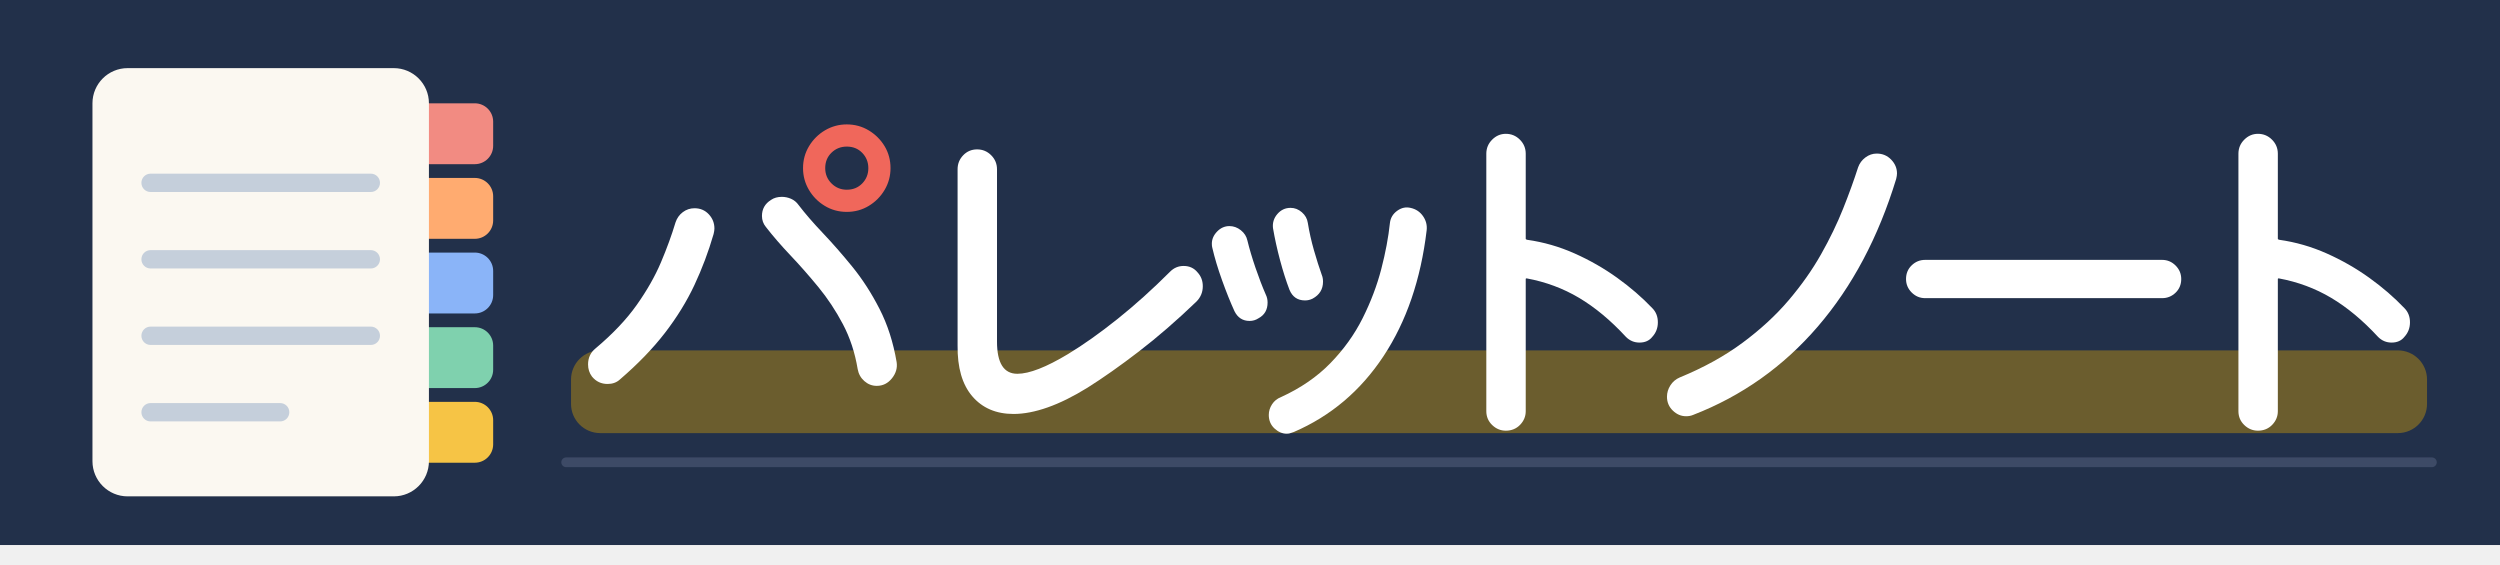
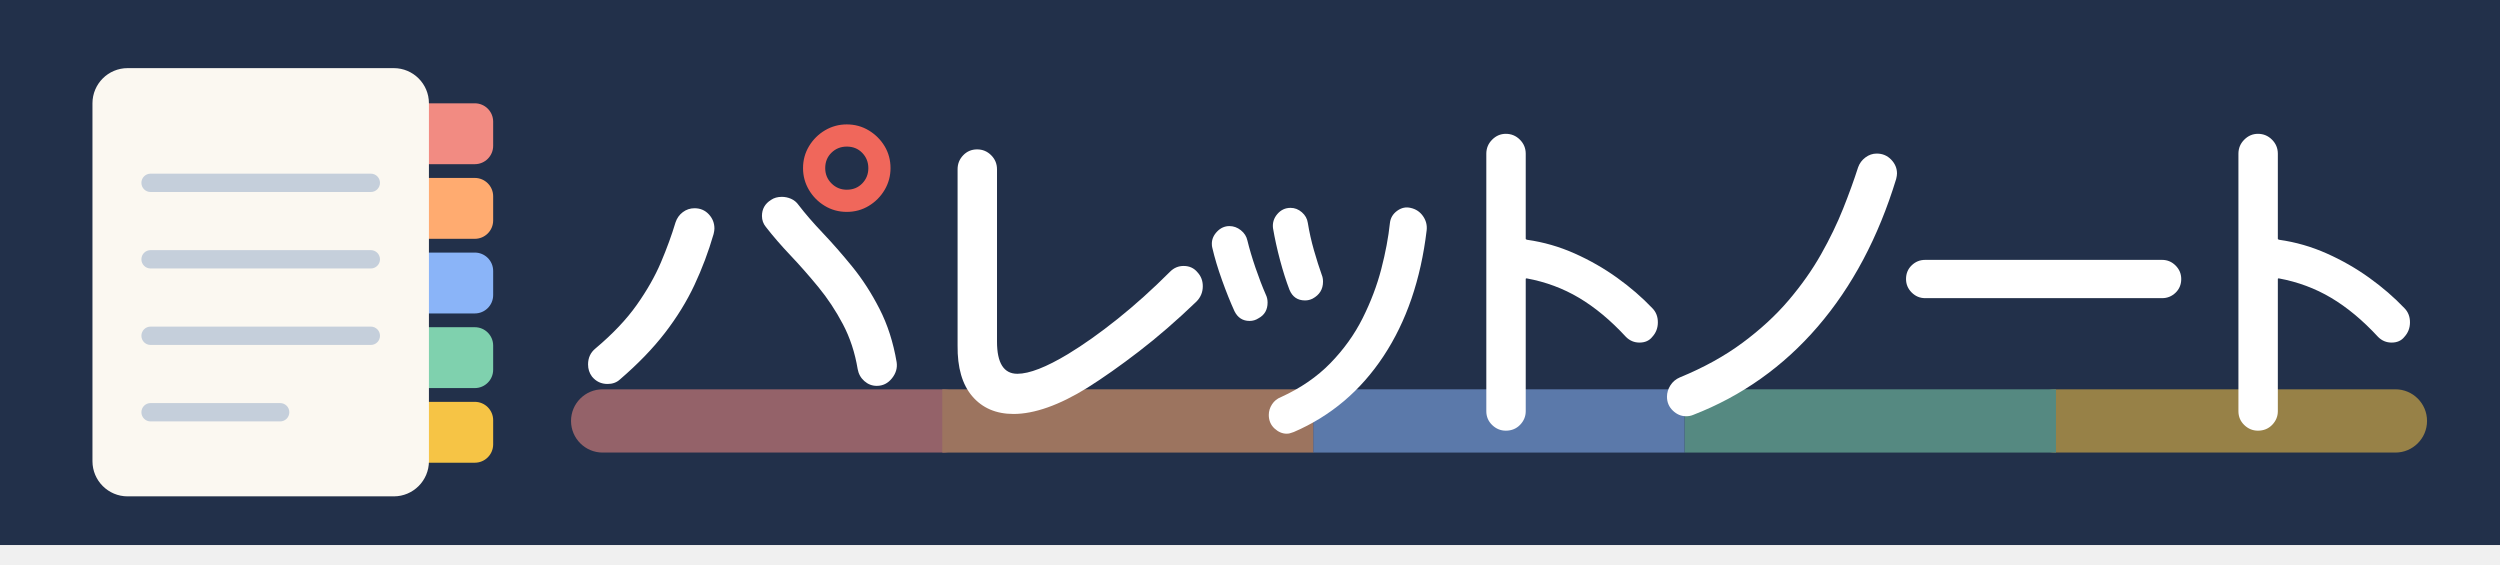
<svg xmlns="http://www.w3.org/2000/svg" viewBox="-38.0 -56.0 1027.476 232">
  <path fill="#22304A" d="M-78,-96 L1029.476,-96 L1029.476,168 L-78,168 L-78,-96 Z" />
  <path fill="#F28B82" d="M126.971,-13.543 L157.143,-13.543 C161.309,-13.543 164.686,-10.166 164.686,-6 L164.686,3.931 C164.686,8.097 161.309,11.474 157.143,11.474 L126.971,11.474 C122.806,11.474 119.429,8.097 119.429,3.931 L119.429,-6 C119.429,-10.166 122.806,-13.543 126.971,-13.543 Z" />
  <path fill="#FFAB70" d="M126.971,17.131 L157.143,17.131 C161.309,17.131 164.686,20.508 164.686,24.674 L164.686,34.606 C164.686,38.772 161.309,42.149 157.143,42.149 L126.971,42.149 C122.806,42.149 119.429,38.772 119.429,34.606 L119.429,24.674 C119.429,20.508 122.806,17.131 126.971,17.131 Z" />
  <path fill="#8AB4F8" d="M126.971,47.806 L157.143,47.806 C161.309,47.806 164.686,51.183 164.686,55.349 L164.686,65.28 C164.686,69.446 161.309,72.823 157.143,72.823 L126.971,72.823 C122.806,72.823 119.429,69.446 119.429,65.28 L119.429,55.349 C119.429,51.183 122.806,47.806 126.971,47.806 Z" />
  <path fill="#7FD1AE" d="M126.971,78.48 L157.143,78.48 C161.309,78.48 164.686,81.857 164.686,86.023 L164.686,95.954 C164.686,100.12 161.309,103.497 157.143,103.497 L126.971,103.497 C122.806,103.497 119.429,100.12 119.429,95.954 L119.429,86.023 C119.429,81.857 122.806,78.48 126.971,78.48 Z" />
  <path fill="#F6C445" d="M126.971,109.154 L157.143,109.154 C161.309,109.154 164.686,112.531 164.686,116.697 L164.686,126.629 C164.686,130.794 161.309,134.171 157.143,134.171 L126.971,134.171 C122.806,134.171 119.429,130.794 119.429,126.629 L119.429,116.697 C119.429,112.531 122.806,109.154 126.971,109.154 Z" />
  <path fill="#FBF8F1" d="M14.457,-28 L123.829,-28 C131.813,-28 138.286,-21.527 138.286,-13.543 L138.286,133.543 C138.286,141.527 131.813,148 123.829,148 L14.457,148 C6.473,148 0,141.527 0,133.543 L0,-13.543 C0,-21.527 6.473,-28 14.457,-28 Z" />
  <path fill="#C5CFDB" d="M23.886,15.371 L114.4,15.371 C116.483,15.371 118.171,17.06 118.171,19.143 L118.171,19.143 C118.171,21.226 116.483,22.914 114.4,22.914 L23.886,22.914 C21.803,22.914 20.114,21.226 20.114,19.143 L20.114,19.143 C20.114,17.06 21.803,15.371 23.886,15.371 Z M23.886,46.8 L114.4,46.8 C116.483,46.8 118.171,48.488 118.171,50.571 L118.171,50.571 C118.171,52.654 116.483,54.343 114.4,54.343 L23.886,54.343 C21.803,54.343 20.114,52.654 20.114,50.571 L20.114,50.571 C20.114,48.488 21.803,46.8 23.886,46.8 Z M23.886,78.229 L114.4,78.229 C116.483,78.229 118.171,79.917 118.171,82 L118.171,82 C118.171,84.083 116.483,85.771 114.4,85.771 L23.886,85.771 C21.803,85.771 20.114,84.083 20.114,82 L20.114,82 C20.114,79.917 21.803,78.229 23.886,78.229 Z M23.886,109.657 L77.138,109.657 C79.221,109.657 80.91,111.346 80.91,113.429 L80.91,113.429 C80.91,115.511 79.221,117.2 77.138,117.2 L23.886,117.2 C21.803,117.2 20.114,115.512 20.114,113.429 L20.114,113.429 C20.114,111.346 21.803,109.657 23.886,109.657 Z" />
-   <path fill="#6B5D2E" d="M208.686,88 L947.486,88 C954.113,88 959.486,93.373 959.486,100 L959.486,110 C959.486,116.627 954.113,122 947.486,122 L208.686,122 C202.058,122 196.686,116.627 196.686,110 L196.686,100 C196.686,93.373 202.058,88 208.686,88 Z" />
-   <path fill="#3D4A66" d="M194.686,132 L961.486,132 C962.59,132 963.486,132.895 963.486,134 L963.486,134 C963.486,135.105 962.59,136 961.486,136 L194.686,136 C193.581,136 192.686,135.105 192.686,134 L192.686,134 C192.686,132.895 193.581,132 194.686,132 Z" />
+   <path fill="#946269" d="M209.686,104 L349.286,104 C356.465,104 362.286,109.82 362.286,117 L362.286,117 C362.286,124.18 356.465,130 349.286,130 L209.686,130 C202.506,130 196.686,124.18 196.686,117 L196.686,117 C196.686,109.82 202.506,104 209.686,104 Z" />
+   <path fill="#978147" d="M806.886,104 L946.486,104 C953.665,104 959.486,109.82 959.486,117 L959.486,117 C959.486,124.18 953.665,130 946.486,130 L806.886,130 C799.706,130 793.886,124.18 793.886,117 L793.886,117 C793.886,109.82 799.706,104 806.886,104 Z" />
+   <path fill="#9C745F" d="M349.286,104 L501.886,104 L501.886,130 L349.286,130 L349.286,104 Z" />
+   <path fill="#5B79AA" d="M501.786,104 L654.386,104 L654.386,130 L501.786,130 L501.786,104 Z" />
+   <path fill="#558981" d="M654.386,104 L806.986,104 L806.986,130 L654.386,130 L654.386,104 Z" />
  <path fill="#FFFFFF" d="M322.345,101.586 Q319.848,101.586 317.898,99.87 Q315.947,98.153 315.479,95.501 Q313.762,85.202 309.315,76.775 Q304.868,68.349 299.094,61.326 Q293.32,54.304 287.625,48.296 Q281.929,42.289 277.56,36.671 Q276.155,34.954 276.155,32.77 Q276.155,29.025 279.432,26.996 Q280.993,25.904 283.333,25.904 Q285.05,25.904 286.688,26.606 Q288.327,27.308 289.419,28.869 Q293.476,34.174 299.406,40.416 Q305.336,46.658 311.5,54.226 Q317.664,61.795 322.579,71.391 Q327.495,80.988 329.523,93.004 Q329.991,96.125 327.807,98.856 Q325.622,101.586 322.345,101.586 Z M216.077,99.246 Q214.361,100.806 211.708,100.806 Q208.275,100.806 206.09,98.153 Q204.686,96.281 204.686,93.784 Q204.686,90.195 207.339,88.01 Q218.106,78.96 224.504,69.909 Q230.902,60.858 234.569,52.198 Q238.236,43.537 240.576,35.735 Q241.357,33.394 243.229,31.99 Q245.102,30.585 247.443,30.585 Q250.563,30.585 252.592,32.77 Q254.621,34.954 254.621,37.919 Q254.621,38.7 254.309,39.948 Q251.188,50.715 246.506,60.702 Q241.825,70.689 234.491,80.208 Q227.156,89.727 216.077,99.246 Z" />
  <path fill="#FFFFFF" d="M322.345,102.586 Q319.471,102.586 317.237,100.621 Q315.023,98.673 314.494,95.674 Q312.803,85.525 308.431,77.242 Q304.031,68.905 298.322,61.962 Q292.57,54.967 286.899,48.984 Q281.174,42.946 276.778,37.294 Q275.155,35.305 275.155,32.77 Q275.155,28.481 278.882,26.16 Q280.695,24.904 283.333,24.904 Q285.255,24.904 287.082,25.687 Q288.973,26.497 290.226,28.277 Q294.247,33.534 300.131,39.727 Q306.087,45.997 312.275,53.595 Q318.506,61.245 323.469,70.936 Q328.455,80.67 330.509,92.837 Q331.045,96.408 328.588,99.48 Q326.103,102.586 322.345,102.586 Z M216.739,99.995 Q214.739,101.806 211.708,101.806 Q207.803,101.806 205.318,98.789 Q205.304,98.772 205.29,98.753 Q203.686,96.614 203.686,93.784 Q203.686,89.723 206.703,87.238 Q217.364,78.277 223.687,69.332 Q230.023,60.369 233.648,51.808 Q237.294,43.197 239.619,35.447 Q239.623,35.433 239.628,35.418 Q240.507,32.781 242.629,31.19 Q244.769,29.585 247.443,29.585 Q251,29.585 253.325,32.089 Q255.621,34.562 255.621,37.919 Q255.621,38.823 255.279,40.191 Q255.274,40.209 255.269,40.226 Q252.126,51.069 247.412,61.127 Q242.684,71.213 235.283,80.818 Q227.889,90.414 216.739,99.995 Z M322.345,100.586 Q325.141,100.586 327.026,98.231 Q328.938,95.841 328.537,93.17 Q326.534,81.307 321.689,71.847 Q316.822,62.344 310.724,54.858 Q304.585,47.319 298.681,41.105 Q292.715,34.824 288.625,29.476 Q288.612,29.459 288.6,29.442 Q287.671,28.115 286.294,27.525 Q284.845,26.904 283.333,26.904 Q281.308,26.904 280.006,27.815 Q279.982,27.832 279.958,27.846 Q277.155,29.582 277.155,32.77 Q277.155,34.598 278.334,36.038 Q278.341,36.047 278.349,36.057 Q282.688,41.636 288.35,47.608 Q294.07,53.642 299.866,60.691 Q305.705,67.792 310.199,76.308 Q314.722,84.878 316.464,95.327 Q316.871,97.634 318.558,99.119 Q320.226,100.586 322.345,100.586 Z M215.404,98.506 Q215.415,98.496 215.425,98.487 Q226.427,89.035 233.699,79.598 Q240.966,70.166 245.601,60.278 Q250.245,50.37 253.343,39.688 Q253.621,38.571 253.621,37.919 Q253.621,35.347 251.859,33.45 Q250.127,31.585 247.443,31.585 Q245.435,31.585 243.829,32.79 Q242.212,34.002 241.53,36.037 Q239.174,43.885 235.49,52.588 Q231.78,61.347 225.32,70.486 Q218.848,79.642 207.974,88.782 Q205.686,90.667 205.686,93.784 Q205.686,95.935 206.877,97.535 Q208.758,99.806 211.708,99.806 Q213.974,99.806 215.404,98.506 Z" />
  <path fill="#F0675B" d="M310.017,30.585 Q305.18,30.585 301.201,28.166 Q297.221,25.748 294.881,21.769 Q292.54,17.789 292.54,13.108 Q292.54,8.27 294.959,4.291 Q297.378,0.312 301.357,-2.029 Q305.336,-4.369 310.017,-4.369 Q314.855,-4.369 318.834,-1.951 Q322.813,0.468 325.154,4.369 Q327.495,8.27 327.495,13.108 Q327.495,17.789 325.154,21.769 Q322.813,25.748 318.834,28.166 Q314.855,30.585 310.017,30.585 Z M310.017,22.471 Q314.075,22.471 316.727,19.74 Q319.38,17.009 319.38,13.108 Q319.38,9.207 316.727,6.476 Q314.075,3.745 310.017,3.745 Q306.116,3.745 303.385,6.398 Q300.655,9.051 300.655,13.108 Q300.655,17.009 303.385,19.74 Q306.116,22.471 310.017,22.471 Z" />
  <path fill="#F0675B" d="M310.017,31.085 Q305.04,31.085 300.941,28.594 Q296.854,26.11 294.45,22.022 Q292.04,17.925 292.04,13.108 Q292.04,8.13 294.532,4.032 Q297.016,-0.055 301.103,-2.46 Q305.2,-4.869 310.017,-4.869 Q314.995,-4.869 319.094,-2.378 Q323.178,0.105 325.583,4.112 Q327.995,8.132 327.995,13.108 Q327.995,17.925 325.585,22.022 Q323.18,26.11 319.094,28.594 Q314.995,31.085 310.017,31.085 Z M310.017,30.085 Q314.715,30.085 318.574,27.739 Q322.446,25.386 324.723,21.515 Q326.995,17.653 326.995,13.108 Q326.995,8.409 324.725,4.627 Q322.448,0.831 318.574,-1.523 Q314.715,-3.869 310.017,-3.869 Q305.472,-3.869 301.61,-1.598 Q297.739,0.679 295.386,4.551 Q293.04,8.411 293.04,13.108 Q293.04,17.653 295.312,21.515 Q297.589,25.386 301.46,27.739 Q305.32,30.085 310.017,30.085 Z M310.017,22.971 Q305.909,22.971 303.032,20.093 Q300.155,17.216 300.155,13.108 Q300.155,8.839 303.037,6.039 Q305.913,3.245 310.017,3.245 Q314.286,3.245 317.086,6.128 Q319.88,9.004 319.88,13.108 Q319.88,17.212 317.086,20.088 Q314.286,22.971 310.017,22.971 Z M310.017,21.971 Q313.863,21.971 316.369,19.392 Q318.88,16.806 318.88,13.108 Q318.88,9.41 316.369,6.824 Q313.863,4.245 310.017,4.245 Q306.319,4.245 303.734,6.757 Q301.155,9.262 301.155,13.108 Q301.155,16.802 303.739,19.386 Q306.323,21.971 310.017,21.971 Z" />
  <path fill="#FFFFFF" d="M408.366,102.523 Q399.783,107.828 392.293,110.481 Q384.803,113.134 378.561,113.134 Q368.262,113.134 362.332,106.19 Q356.402,99.246 356.558,85.982 L356.558,13.576 Q356.558,10.611 358.587,8.505 Q360.616,6.398 363.581,6.398 Q366.545,6.398 368.652,8.505 Q370.759,10.611 370.759,13.576 L370.759,84.421 Q370.759,98.622 380.122,98.622 Q387.768,98.622 401.5,90.351 Q411.019,84.577 421.864,75.917 Q432.709,67.256 443.633,56.333 Q445.661,54.304 448.47,54.304 Q451.591,54.304 453.464,56.645 Q455.336,58.674 455.336,61.638 Q455.336,64.915 452.995,67.256 Q440.98,78.804 429.51,87.62 Q418.041,96.437 408.366,102.523 Z" />
  <path fill="#FFFFFF" d="M408.892,103.373 Q400.218,108.735 392.627,111.424 Q384.975,114.134 378.561,114.134 Q367.801,114.134 361.572,106.839 Q355.398,99.61 355.559,85.97 L355.558,13.576 Q355.558,10.208 357.867,7.811 Q360.19,5.398 363.581,5.398 Q366.96,5.398 369.359,7.797 Q371.759,10.197 371.759,13.576 L371.759,84.421 Q371.759,97.622 380.122,97.622 Q387.49,97.622 400.984,89.494 Q410.445,83.756 421.24,75.135 Q432.042,66.51 442.925,55.626 Q445.247,53.304 448.47,53.304 Q452.053,53.304 454.222,55.993 Q456.336,58.301 456.336,61.638 Q456.336,65.33 453.703,67.963 Q441.633,79.563 430.12,88.413 Q418.613,97.258 408.898,103.369 Z M407.834,101.676 Q407.837,101.674 407.84,101.672 Q417.473,95.612 428.901,86.827 Q440.327,78.044 452.288,66.549 Q454.336,64.501 454.336,61.638 Q454.336,59.065 452.729,57.323 Q452.705,57.297 452.683,57.27 Q451.11,55.304 448.47,55.304 Q446.075,55.304 444.34,57.04 Q433.377,68.003 422.488,76.698 Q411.592,85.399 402.016,91.208 Q388.046,99.622 380.122,99.622 Q369.759,99.622 369.759,84.421 L369.759,13.576 Q369.759,11.025 367.945,9.212 Q366.131,7.398 363.581,7.398 Q361.041,7.398 359.307,9.198 Q357.558,11.014 357.558,13.576 L357.558,85.994 Q357.407,98.882 363.093,105.54 Q368.723,112.134 378.561,112.134 Q384.631,112.134 391.959,109.539 Q399.346,106.922 407.834,101.676 Z" />
  <path fill="#FFFFFF" d="M493.356,120.624 Q492.732,120.78 492.186,121.014 Q491.64,121.248 490.859,121.248 Q488.519,121.248 486.49,119.376 Q484.461,117.503 484.461,114.538 Q484.461,112.51 485.632,110.715 Q486.802,108.921 488.831,108.14 Q501.159,102.523 509.507,93.94 Q517.856,85.358 522.927,75.215 Q527.999,65.072 530.651,54.85 Q533.304,44.629 534.24,35.735 Q534.552,33.082 536.815,31.443 Q539.078,29.805 541.575,30.429 Q544.383,31.053 546.022,33.394 Q547.66,35.735 547.348,38.544 Q543.759,68.661 529.793,89.805 Q515.827,110.949 493.356,120.624 Z M501.002,65.852 Q499.754,66.476 498.35,66.476 Q494.448,66.476 492.888,62.731 Q490.859,57.425 489.065,50.715 Q487.27,44.005 486.178,37.607 Q485.866,34.798 487.738,32.614 Q489.611,30.429 492.42,30.429 Q494.605,30.429 496.399,31.99 Q498.194,33.55 498.506,35.735 Q499.442,41.508 501.08,47.204 Q502.719,52.9 504.279,57.269 Q504.748,58.362 504.748,59.766 Q504.748,63.823 501.002,65.852 Z M478.688,73.966 Q477.283,74.902 475.567,74.902 Q471.978,74.902 470.261,71.469 Q467.764,66.008 465.19,58.83 Q462.615,51.651 461.211,45.566 Q461.054,45.098 461.054,44.161 Q461.054,41.821 462.927,39.87 Q464.8,37.919 467.296,37.919 Q469.481,37.919 471.354,39.402 Q473.226,40.884 473.694,43.069 Q474.943,48.218 477.049,54.382 Q479.156,60.546 481.341,65.54 Q481.965,66.788 481.965,68.349 Q481.965,72.25 478.688,73.966 Z" />
  <path fill="#FFFFFF" d="M493.599,121.594 Q493.052,121.731 492.58,121.933 Q491.845,122.248 490.859,122.248 Q488.128,122.248 485.812,120.111 Q483.461,117.941 483.461,114.538 Q483.461,112.212 484.794,110.169 Q486.133,108.116 488.443,107.218 Q500.582,101.682 508.79,93.243 Q517.03,84.772 522.033,74.767 Q527.057,64.718 529.683,54.599 Q532.317,44.45 533.246,35.63 Q533.611,32.529 536.229,30.633 Q538.863,28.726 541.804,29.456 Q544.984,30.167 546.841,32.821 Q548.696,35.47 548.342,38.654 Q544.724,69.014 530.628,90.356 Q516.497,111.75 493.752,121.543 Q493.677,121.575 493.599,121.594 Z M493.033,119.675 Q515.18,110.115 528.959,89.254 Q542.794,68.307 546.354,38.433 Q546.625,35.999 545.203,33.967 Q543.787,31.945 541.358,31.405 Q541.345,31.402 541.332,31.399 Q539.287,30.888 537.402,32.253 Q535.494,33.635 535.235,35.839 Q534.291,44.808 531.619,55.102 Q528.94,65.425 523.821,75.662 Q518.681,85.944 510.224,94.637 Q501.744,103.355 489.245,109.05 Q489.218,109.063 489.19,109.074 Q487.463,109.738 486.469,111.261 Q485.461,112.807 485.461,114.538 Q485.461,117.065 487.168,118.641 Q488.91,120.248 490.859,120.248 Q491.434,120.248 491.792,120.095 Q492.376,119.845 493.033,119.675 Z M479.198,74.828 Q477.559,75.902 475.567,75.902 Q471.36,75.902 469.367,71.917 Q469.359,71.901 469.352,71.885 Q466.837,66.385 464.248,59.167 Q461.662,51.958 460.245,45.831 Q460.054,45.216 460.054,44.161 Q460.054,41.418 462.206,39.177 Q464.373,36.919 467.296,36.919 Q469.829,36.919 471.974,38.618 Q474.123,40.319 474.669,42.846 Q475.906,47.946 477.996,54.059 Q480.084,60.169 482.247,65.116 Q482.965,66.567 482.965,68.349 Q482.965,72.827 479.198,74.828 Z M501.45,66.746 Q499.99,67.476 498.35,67.476 Q493.782,67.476 491.965,63.115 Q491.959,63.102 491.954,63.088 Q489.907,57.734 488.099,50.974 Q486.292,44.219 485.192,37.776 Q485.187,37.747 485.184,37.718 Q484.824,34.477 486.979,31.963 Q489.151,29.429 492.42,29.429 Q494.979,29.429 497.055,31.235 Q499.131,33.04 499.496,35.593 Q500.419,41.289 502.042,46.928 Q503.666,52.575 505.211,56.905 Q505.748,58.175 505.748,59.766 Q505.748,64.419 501.479,66.731 Q501.464,66.739 501.45,66.746 Z M478.133,73.134 Q478.177,73.105 478.224,73.08 Q480.965,71.645 480.965,68.349 Q480.965,67.024 480.446,65.987 Q480.435,65.964 480.424,65.94 Q478.223,60.909 476.103,54.706 Q473.982,48.498 472.722,43.305 Q472.719,43.292 472.716,43.278 Q472.324,41.445 470.733,40.186 Q469.133,38.919 467.296,38.919 Q465.226,38.919 463.648,40.562 Q462.054,42.223 462.054,44.161 Q462.054,44.935 462.159,45.249 Q462.174,45.294 462.185,45.341 Q463.576,51.369 466.131,58.492 Q468.688,65.62 471.163,71.037 Q472.604,73.902 475.567,73.902 Q476.981,73.902 478.133,73.134 Z M500.541,64.965 Q503.748,63.22 503.748,59.766 Q503.748,58.567 503.36,57.663 Q503.348,57.635 503.338,57.606 Q501.767,53.207 500.119,47.481 Q498.464,41.728 497.516,35.876 Q497.256,34.06 495.743,32.744 Q494.231,31.429 492.42,31.429 Q490.071,31.429 488.498,33.265 Q486.917,35.109 487.169,37.469 Q488.253,43.807 490.031,50.457 Q491.81,57.108 493.817,62.36 Q495.122,65.476 498.35,65.476 Q499.51,65.476 500.541,64.965 Z" />
  <path fill="#FFFFFF" d="M640.337,71.313 Q642.365,73.342 642.365,76.463 Q642.365,79.584 640.337,81.769 Q638.776,83.797 635.811,83.797 Q633.002,83.797 630.974,81.769 Q621.455,71.469 611.468,65.54 Q601.481,59.61 589.621,57.425 L589.309,57.425 Q588.061,57.425 588.061,58.674 L588.061,112.978 Q588.061,115.787 586.032,117.893 Q584.004,120 580.883,120 Q578.074,120 575.967,117.971 Q573.861,115.943 573.861,112.978 L573.861,7.178 Q573.861,4.213 575.967,2.107 Q578.074,0 580.883,0 Q583.848,0 585.954,2.107 Q588.061,4.213 588.061,7.178 L588.061,42.133 Q588.061,43.225 589.465,43.537 Q599.452,44.941 608.737,49.077 Q618.022,53.212 626.058,58.986 Q634.095,64.759 640.337,71.313 Z" />
  <path fill="#FFFFFF" d="M643.365,76.463 Q643.365,79.953 641.101,82.415 Q639.242,84.797 635.811,84.797 Q632.588,84.797 630.267,82.476 Q630.253,82.462 630.24,82.447 Q620.819,72.255 610.957,66.4 Q601.162,60.583 589.53,58.425 L589.309,58.425 Q589.061,58.425 589.061,58.674 L589.061,112.978 Q589.061,116.19 586.753,118.587 Q584.429,121 580.883,121 Q577.671,121 575.274,118.692 Q572.861,116.368 572.861,112.978 L572.861,7.178 Q572.861,3.799 575.26,1.4 Q577.66,-1 580.883,-1 Q584.262,-1 586.661,1.4 Q589.061,3.799 589.061,7.178 L589.061,42.133 Q589.061,42.414 589.647,42.553 Q599.75,43.98 609.144,48.163 Q618.522,52.34 626.642,58.174 Q634.75,63.999 641.053,70.616 Q643.365,72.935 643.365,76.463 Z M639.63,72.021 Q639.621,72.012 639.612,72.003 Q633.435,65.517 625.475,59.798 Q617.522,54.084 608.33,49.99 Q599.174,45.912 589.326,44.527 Q589.287,44.522 589.248,44.513 Q587.061,44.027 587.061,42.133 L587.061,7.178 Q587.061,4.627 585.247,2.814 Q583.434,1 580.883,1 Q578.488,1 576.674,2.814 Q574.861,4.627 574.861,7.178 L574.861,112.978 Q574.861,115.517 576.661,117.251 Q578.477,119 580.883,119 Q583.578,119 585.312,117.2 Q587.061,115.384 587.061,112.978 L587.061,58.674 Q587.061,56.425 589.309,56.425 L589.621,56.425 Q589.713,56.425 589.803,56.442 Q601.838,58.659 611.979,64.68 Q622.083,70.679 631.694,81.075 Q633.426,82.797 635.811,82.797 Q638.284,82.797 639.544,81.159 Q639.572,81.122 639.604,81.088 Q641.365,79.191 641.365,76.463 Q641.365,73.756 639.63,72.021 Z" />
  <path fill="#FFFFFF" d="M657.474,113.602 Q656.381,114.07 654.977,114.07 Q652.324,114.07 650.217,112.042 Q648.111,110.013 648.111,107.048 Q648.111,104.863 649.359,102.913 Q650.607,100.962 652.792,100.026 Q667.617,93.94 678.774,85.67 Q689.931,77.399 697.89,68.036 Q705.848,58.674 711.31,48.999 Q716.771,39.324 720.438,30.117 Q724.106,20.91 726.602,13.108 Q727.383,10.923 729.255,9.519 Q731.128,8.114 733.312,8.114 Q736.433,8.114 738.54,10.299 Q740.646,12.484 740.646,15.293 Q740.646,16.073 740.334,17.321 Q729.411,53.056 708.345,77.555 Q687.278,102.055 657.474,113.602 Z" />
  <path fill="#FFFFFF" d="M654.977,115.07 Q651.921,115.07 649.524,112.762 Q647.111,110.438 647.111,107.048 Q647.111,104.571 648.517,102.374 Q649.931,100.164 652.398,99.107 Q667.121,93.063 678.178,84.866 Q689.244,76.664 697.128,67.389 Q705.024,58.099 710.439,48.507 Q715.867,38.891 719.509,29.747 Q723.164,20.573 725.65,12.803 Q725.655,12.787 725.661,12.772 Q726.542,10.304 728.655,8.719 Q730.794,7.114 733.312,7.114 Q736.858,7.114 739.26,9.605 Q741.646,12.08 741.646,15.293 Q741.646,16.196 741.305,17.564 Q741.298,17.589 741.291,17.614 Q730.306,53.549 709.103,78.207 Q687.879,102.89 657.851,114.528 Q656.576,115.07 654.977,115.07 Z M657.08,112.683 Q657.096,112.676 657.112,112.67 Q686.684,101.213 707.587,76.903 Q728.509,52.572 739.37,17.054 Q739.646,15.943 739.646,15.293 Q739.646,12.887 737.82,10.993 Q736.008,9.114 733.312,9.114 Q731.461,9.114 729.855,10.319 Q728.23,11.538 727.549,13.429 Q725.044,21.258 721.367,30.487 Q717.675,39.757 712.18,49.49 Q706.672,59.248 698.652,68.684 Q690.619,78.134 679.369,86.473 Q668.112,94.818 653.186,100.945 Q651.284,101.76 650.201,103.452 Q649.111,105.156 649.111,107.048 Q649.111,109.588 650.911,111.321 Q652.727,113.07 654.977,113.07 Q656.176,113.07 657.08,112.683 Z" />
  <path fill="#FFFFFF" d="M850.6,65.54 L753.227,65.54 Q750.418,65.54 748.389,63.511 Q746.361,61.482 746.361,58.674 Q746.361,55.709 748.389,53.758 Q750.418,51.808 753.227,51.808 L850.6,51.808 Q853.409,51.808 855.437,53.836 Q857.466,55.865 857.466,58.674 Q857.466,61.638 855.437,63.589 Q853.409,65.54 850.6,65.54 Z" />
  <path fill="#FFFFFF" d="M850.6,66.54 L753.227,66.54 Q750.004,66.54 747.682,64.218 Q745.361,61.897 745.361,58.674 Q745.361,55.283 747.696,53.037 Q750.015,50.808 753.227,50.808 L850.6,50.808 Q853.823,50.808 856.145,53.129 Q858.466,55.451 858.466,58.674 Q858.466,62.064 856.131,64.31 Q853.812,66.54 850.6,66.54 Z M850.6,64.54 Q853.006,64.54 854.744,62.868 Q856.466,61.213 856.466,58.674 Q856.466,56.279 854.73,54.543 Q852.995,52.808 850.6,52.808 L753.227,52.808 Q750.821,52.808 749.082,54.479 Q747.361,56.134 747.361,58.674 Q747.361,61.068 749.096,62.804 Q750.832,64.54 753.227,64.54 Z" />
  <path fill="#FFFFFF" d="M949.447,71.313 Q951.476,73.342 951.476,76.463 Q951.476,79.584 949.447,81.769 Q947.887,83.797 944.922,83.797 Q942.113,83.797 940.084,81.769 Q930.565,71.469 920.578,65.54 Q910.591,59.61 898.732,57.425 L898.42,57.425 Q897.171,57.425 897.171,58.674 L897.171,112.978 Q897.171,115.787 895.143,117.893 Q893.114,120 889.993,120 Q887.184,120 885.078,117.971 Q882.971,115.943 882.971,112.978 L882.971,7.178 Q882.971,4.213 885.078,2.107 Q887.184,0 889.993,0 Q892.958,0 895.065,2.107 Q897.171,4.213 897.171,7.178 L897.171,42.133 Q897.171,43.225 898.576,43.537 Q908.563,44.941 917.848,49.077 Q927.132,53.212 935.169,58.986 Q943.205,64.759 949.447,71.313 Z" />
  <path fill="#FFFFFF" d="M952.476,76.463 Q952.476,79.953 950.211,82.415 Q948.352,84.797 944.922,84.797 Q941.699,84.797 939.377,82.476 Q939.363,82.462 939.35,82.447 Q929.93,72.255 920.068,66.4 Q910.272,60.583 898.64,58.425 L898.42,58.425 Q898.171,58.425 898.171,58.674 L898.171,112.978 Q898.171,116.19 895.863,118.587 Q893.539,121 889.993,121 Q886.781,121 884.384,118.692 Q881.971,116.368 881.971,112.978 L881.971,7.178 Q881.971,3.799 884.371,1.4 Q886.77,-1 889.993,-1 Q893.372,-1 895.772,1.4 Q898.171,3.799 898.171,7.178 L898.171,42.133 Q898.171,42.414 898.757,42.553 Q908.861,43.98 918.254,48.163 Q927.633,52.34 935.752,58.174 Q943.854,63.994 950.154,70.606 Q950.163,70.615 950.171,70.624 Q952.476,72.941 952.476,76.463 Z M948.74,72.021 Q948.731,72.012 948.723,72.003 Q942.546,65.517 934.585,59.798 Q926.632,54.084 917.441,49.99 Q908.284,45.912 898.437,44.527 Q898.397,44.522 898.359,44.513 Q896.171,44.027 896.171,42.133 L896.171,7.178 Q896.171,4.627 894.358,2.814 Q892.544,1 889.993,1 Q887.599,1 885.785,2.814 Q883.971,4.627 883.971,7.178 L883.971,112.978 Q883.971,115.517 885.771,117.251 Q887.588,119 889.993,119 Q892.689,119 894.422,117.2 Q896.171,115.384 896.171,112.978 L896.171,58.674 Q896.171,56.425 898.42,56.425 L898.732,56.425 Q898.823,56.425 898.913,56.442 Q910.948,58.659 921.089,64.68 Q931.194,70.68 940.805,81.075 Q942.536,82.797 944.922,82.797 Q947.394,82.797 948.654,81.159 Q948.683,81.122 948.714,81.088 Q950.476,79.191 950.476,76.463 Q950.476,73.756 948.74,72.021 Z" />
</svg>
